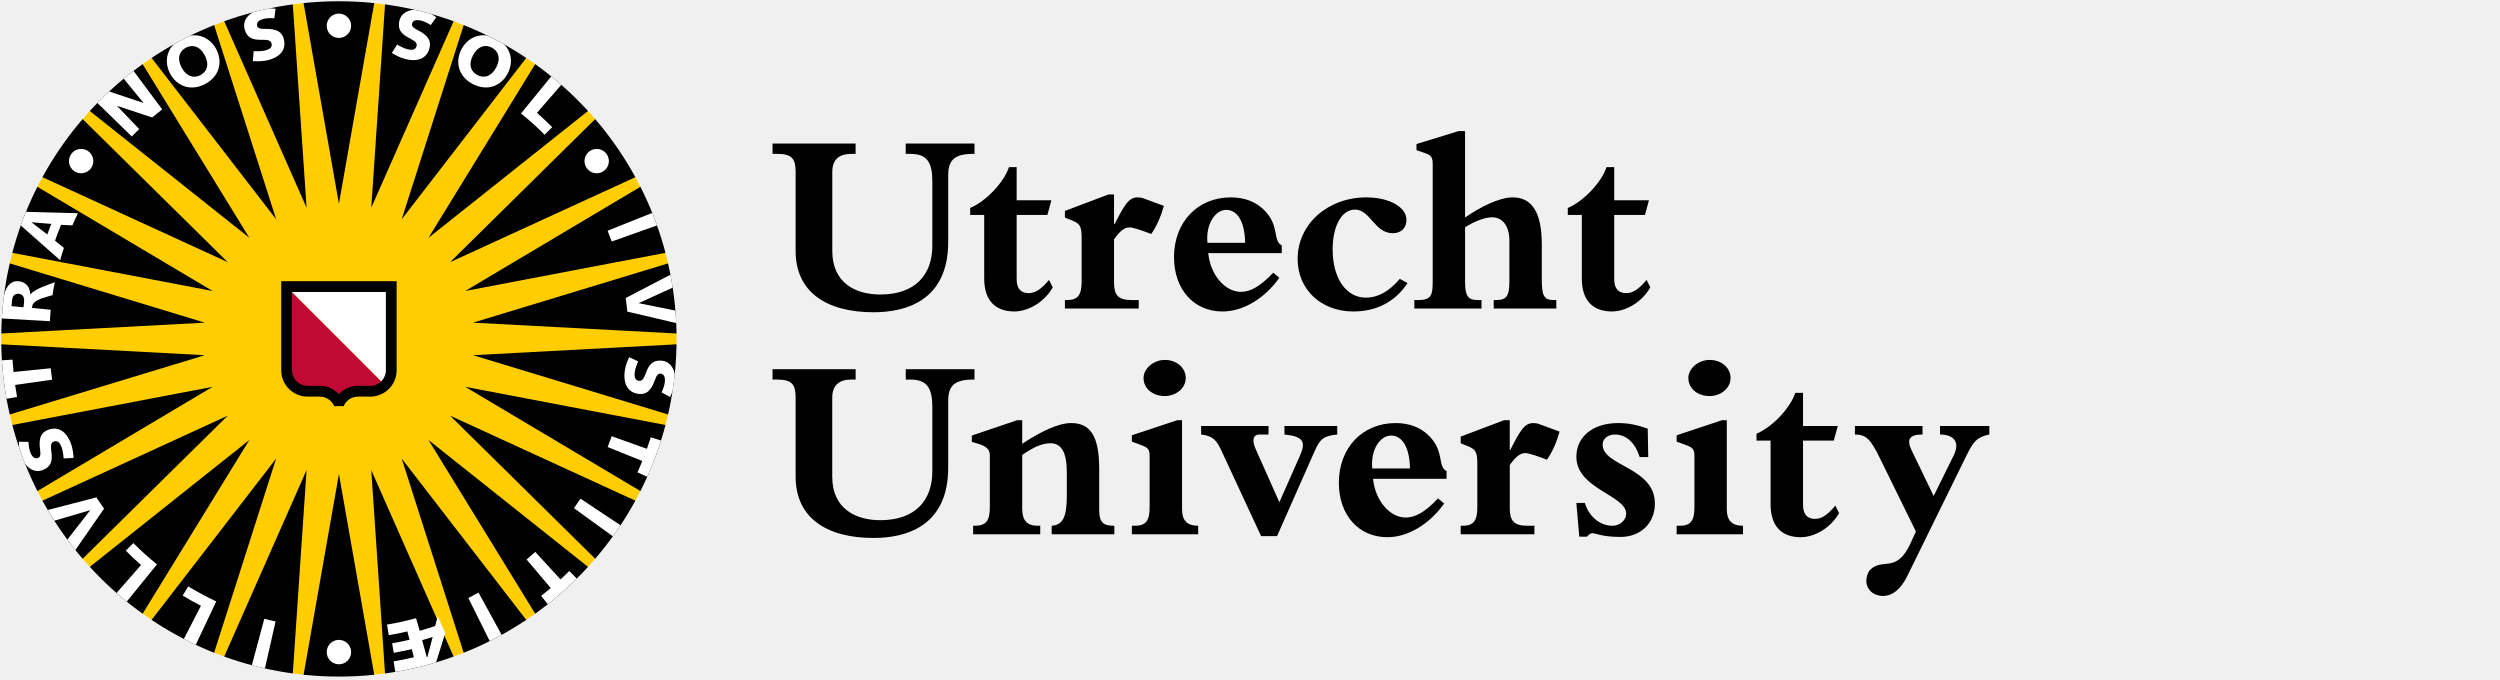
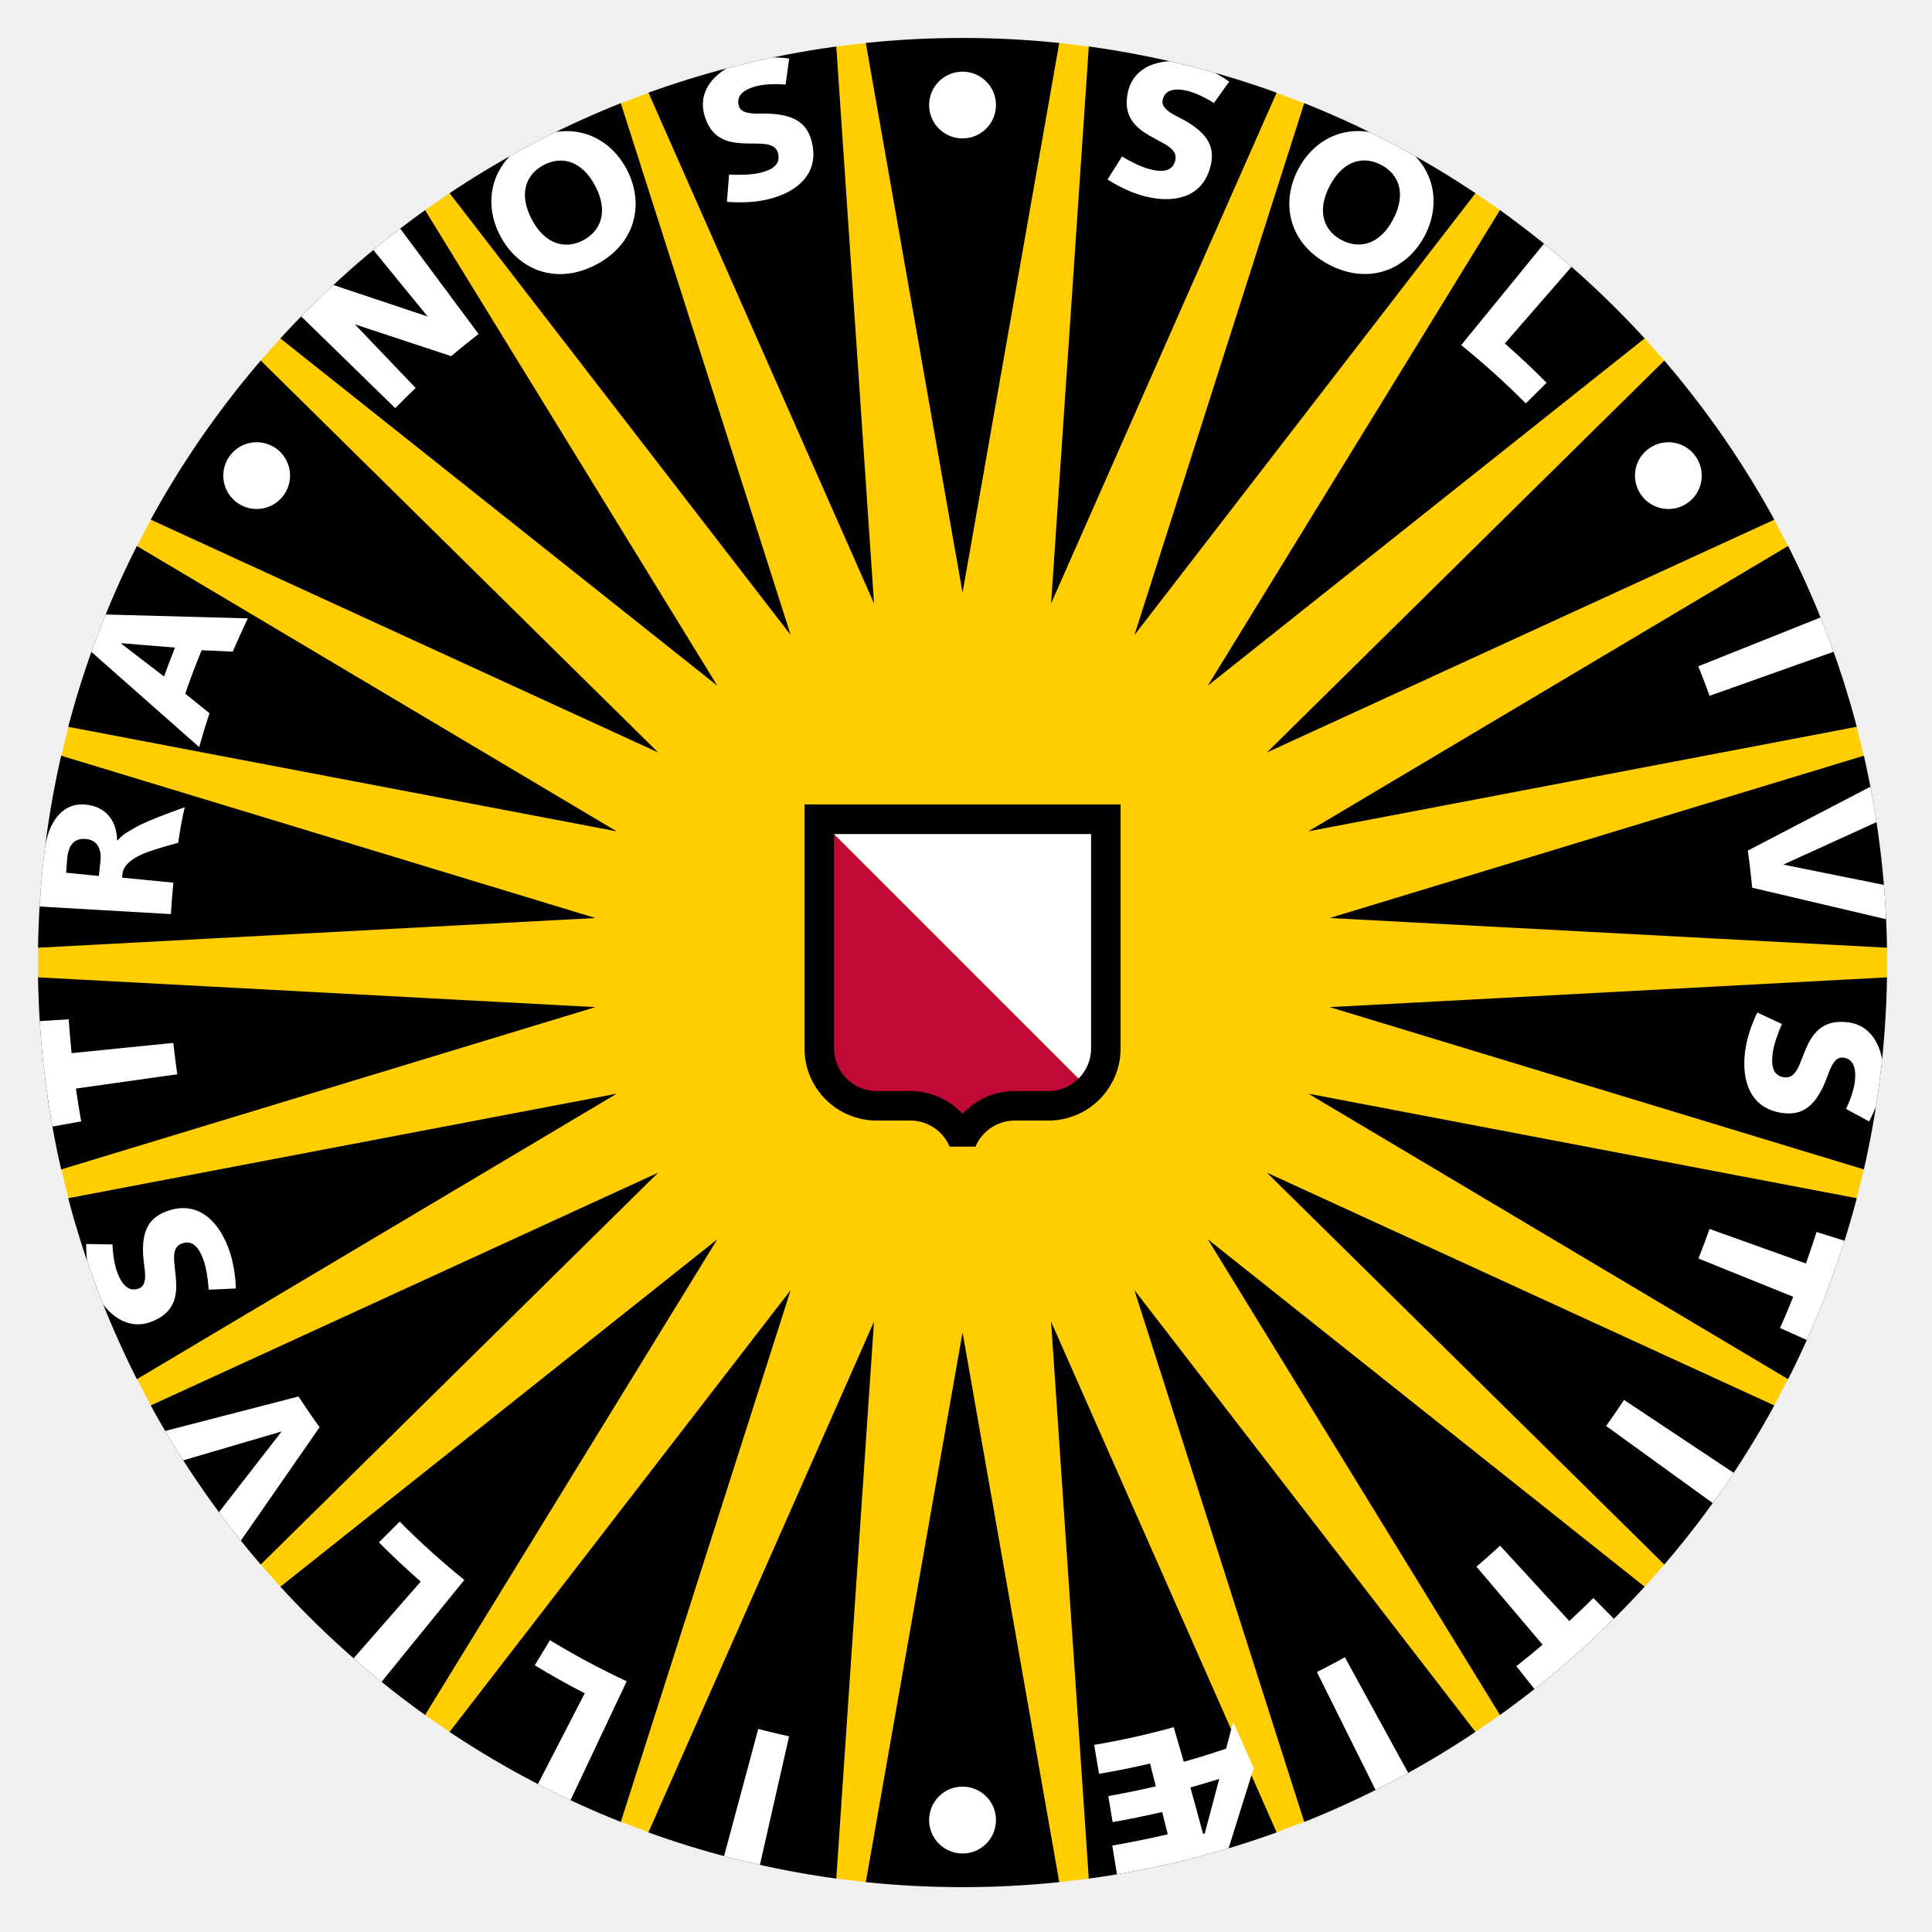
- <svg xmlns="http://www.w3.org/2000/svg" xmlns:xlink="http://www.w3.org/1999/xlink" version="1.1" id="UU_logo" x="0px" y="0px" viewBox="0 0 198.425 53.9" style="enable-background:new 0 0 198.425 53.9;" xml:space="preserve">
+ <svg xmlns="http://www.w3.org/2000/svg" xmlns:xlink="http://www.w3.org/1999/xlink" version="1.1" id="UU_logo" x="0px" y="0px" viewBox="-1 -1 56 56" style="enable-background:new 0 0 198.425 53.9;" xml:space="preserve">
  <style type="text/css"> .st0{fill:#FFCD00;} .st1{clip-path:url(#SVGID_00000108307723222024620100000014075953958951584690_);} .st2{clip-path:url(#SVGID_00000002377935688678160260000002564944146902727869_);fill:#FFFFFF;} .st3{fill:#C00A35;} .st4{fill:#FFFFFF;} </style>
  <g>
    <g>
      <polygon class="st0" points="22.727,1.001 23.236,0.349 24.098,0.244 24.748,0.756 29.047,0.756 29.699,0.244 30.558,0.349 31.069,1 35.244,2.03 35.998,1.689 36.808,1.997 37.147,2.752 40.95,4.746 41.763,4.598 42.476,5.088 42.625,5.905 45.845,8.754 46.669,8.806 47.242,9.453 47.193,10.279 49.632,13.813 50.422,14.059 50.827,14.827 50.581,15.616 52.105,19.637 52.815,20.065 53.021,20.906 52.594,21.613 53.11,25.881 53.695,26.466 53.695,27.335 53.11,27.918 52.594,32.182 53.023,32.889 52.817,33.733 52.107,34.158 50.583,38.179 50.828,38.968 50.424,39.738 49.636,39.983 47.193,43.52 47.242,44.348 46.669,44.995 45.845,45.044 42.629,47.893 42.48,48.707 41.768,49.2 40.954,49.049 37.146,51.047 36.808,51.803 35.998,52.11 35.243,51.77 31.073,52.8 30.563,53.451 29.702,53.554 29.052,53.043 24.752,53.043 24.102,53.554 23.241,53.451 22.731,52.8 18.556,51.77 17.802,52.11 16.992,51.803 16.652,51.047 12.85,49.053 12.036,49.203 11.322,48.709 11.174,47.895 7.955,45.044 7.13,44.995 6.555,44.348 6.604,43.52 4.165,39.989 3.374,39.742 2.972,38.974 3.218,38.183 1.693,34.162 0.985,33.737 0.777,32.893 1.205,32.188 0.687,27.918 0.102,27.335 0.102,26.466 0.687,25.881 1.204,21.619 0.776,20.91 0.984,20.069 1.691,19.641 3.216,15.62 2.97,14.831 3.372,14.063 4.162,13.816 6.605,10.279 6.555,9.453 7.13,8.806 7.955,8.754 11.17,5.907 11.318,5.092 12.032,4.6 12.845,4.75 16.653,2.752 16.992,1.997 17.802,1.689 18.556,2.03 " />
      <g>
        <g>
          <g>
            <g>
              <defs>
                <path id="SVGID_1_" d="M26.9,53.7c14.801,0,26.799-11.999,26.799-26.8c0-14.799-11.998-26.8-26.799-26.8 c-14.802,0-26.801,12.001-26.801,26.8C0.099,41.701,12.098,53.7,26.9,53.7z" />
              </defs>
              <clipPath id="SVGID_00000031904231140412490730000007188009826204696227_">
                <use xlink:href="#SVGID_1_" style="overflow:visible;" />
              </clipPath>
              <path style="clip-path:url(#SVGID_00000031904231140412490730000007188009826204696227_);" d="M29.742,0.023L26.9,16.18 L24.057,0.023 M30.575,0.123l-1.108,16.367L36.093,1.484 M36.872,1.779l-4.99,15.629L41.906,4.421 M42.595,4.898l-8.586,13.977L46.848,8.668 M47.402,9.292l-11.68,11.519l14.91-6.841 M51.02,14.712l-14.096,8.384 l16.112-3.071 M53.238,20.84l-15.696,4.769l16.38,0.873 M53.922,27.317L37.543,28.192l15.696,4.769 M53.036,33.772L36.924,30.701L51.02,39.089 M50.632,39.831l-14.91-6.841l11.68,11.517 M46.848,45.133 L34.009,34.922l8.586,13.979 M41.906,49.379l-10.025-12.986l4.99,15.627 M29.742,53.775L26.9,37.62 l-2.843,16.156 M23.225,53.676l1.108-16.368l-6.627,15.005 M16.927,52.02l4.991-15.627l-10.025,12.986 M11.203,48.901l8.588-13.979L6.949,45.133 M6.397,44.507l11.681-11.517L3.167,39.831 M2.778,39.089 l14.098-8.388L0.761,33.772 M0.561,32.961l15.697-4.769l-16.382-0.875 M-0.124,26.482l16.382-0.873 L0.561,20.84 M0.761,20.026l16.114,3.071l-14.098-8.384 M3.167,13.97l14.911,6.841L6.397,9.292 M6.949,8.668 L19.791,18.875l-8.588-13.977 M11.894,4.421l10.025,12.986L16.927,1.779 M17.707,1.484l6.627,15.007 L23.225,0.123 M36.093,52.314l-6.627-15.005l1.108,16.368" />
            </g>
          </g>
        </g>
        <g>
          <g>
            <g>
              <defs>
                <path id="SVGID_00000160185171903131496560000016286372142814694796_" d="M26.9,53.7 c14.801,0,26.799-11.999,26.799-26.8c0-14.799-11.998-26.8-26.799-26.8 c-14.802,0-26.801,12.001-26.801,26.8C0.099,41.701,12.098,53.7,26.9,53.7z" />
              </defs>
              <clipPath id="SVGID_00000041285639816937556550000004638760959249160630_">
                <use xlink:href="#SVGID_00000160185171903131496560000016286372142814694796_" style="overflow:visible;" />
              </clipPath>
              <path style="clip-path:url(#SVGID_00000041285639816937556550000004638760959249160630_);fill:#FFFFFF;" d="M44.648,6.622 l-2.03,2.334c0.417,0.367,0.822,0.746,1.211,1.139l-0.603,0.599c-0.593-0.599-1.217-1.16-1.872-1.691 l2.494-3.057 M51.909,16.842l-3.684,1.471c0.115,0.28,0.228,0.575,0.328,0.855l3.731-1.325 M53.758,24.68 l-3.051-0.616l-0.002-0.01l2.824-1.286l-0.179-1.036l-3.689,1.924c0.053,0.36,0.092,0.715,0.127,1.075 l4.03,0.948 M52.6,35.006l-0.946-0.297c-0.096,0.305-0.201,0.61-0.308,0.913l-2.794-1.001 c-0.099,0.28-0.209,0.577-0.322,0.857l2.747,1.11c-0.12,0.305-0.25,0.61-0.383,0.906l0.912,0.406 M49.375,41.773l-3.302-2.196c-0.164,0.249-0.344,0.513-0.518,0.756l3.208,2.32 M45.883,46.027l-0.7-0.708 c-0.225,0.227-0.458,0.449-0.696,0.667l-2.006-2.184c-0.22,0.202-0.455,0.414-0.685,0.608l1.917,2.262 c-0.25,0.214-0.504,0.42-0.761,0.624l0.618,0.777 M39.887,50.516l-1.906-3.481 c-0.262,0.148-0.541,0.293-0.81,0.43l1.768,3.553 M31.4,53.476l-0.16-0.983 c0.517-0.087,1.032-0.191,1.608-0.325l-0.162-0.645c-0.522,0.118-0.971,0.212-1.436,0.291l-0.125-0.754 c0.441-0.078,0.88-0.167,1.377-0.282l-0.167-0.661c-0.529,0.124-1.003,0.218-1.479,0.297l-0.14-0.838 c0.775-0.13,1.545-0.301,2.304-0.513l0.292,1.003c0.413-0.115,0.822-0.243,1.229-0.381l0.201-0.773 l0.596,1.339l-0.78,2.492 M33.92,52.143l0.42-1.58c-0.275,0.086-0.57,0.173-0.835,0.247l0.367,1.345 L33.92,52.143z M20.993,53.2l0.879-3.871c-0.294-0.066-0.603-0.138-0.893-0.216l-1.03,3.829 M15.474,51.313 l1.691-3.58c-0.763-0.358-1.505-0.754-2.224-1.191l-0.441,0.727c0.473,0.288,0.956,0.558,1.449,0.812 l-1.427,2.765 M9.967,47.863l2.492-3.067c-0.654-0.529-1.28-1.092-1.874-1.691L9.983,43.706 c0.391,0.395,0.795,0.771,1.212,1.137l-2.035,2.326 M4.164,41.372l2.984-0.876l0.006,0.008l-1.902,2.449 l0.644,0.828l2.367-3.413c-0.211-0.291-0.415-0.589-0.612-0.89L3.642,40.515 M0.373,31.68l0.98-0.177 c-0.057-0.315-0.108-0.633-0.153-0.95l2.938-0.414c-0.042-0.295-0.083-0.612-0.114-0.91l-2.949,0.297 c-0.034-0.329-0.062-0.657-0.083-0.981l-0.985,0.062 M-0.041,25.265l3.994,0.231 c0.018-0.305,0.043-0.608,0.073-0.911l-1.486-0.146c0.003-0.033,0.006-0.095,0.017-0.148 c0.049-0.264,0.372-0.468,0.717-0.593c0.283-0.105,0.892-0.27,0.892-0.27 c0.05-0.344,0.102-0.676,0.189-1.028c0,0-1.045,0.361-1.421,0.579c-0.24,0.136-0.373,0.204-0.522,0.379 l-0.018-0.004c-0.012-0.61-0.373-0.995-0.942-1.034c-0.694-0.05-1.069,0.577-1.162,1.341l-0.172-0.014 M1.507,23.32c0.385,0.043,0.433,0.406,0.405,0.643c-0.016,0.138-0.034,0.295-0.046,0.428l-0.95-0.095 c0.017-0.157,0.019-0.301,0.035-0.445C0.995,23.452,1.193,23.283,1.507,23.32z M1.53,17.791l3.243,2.863 c0.093-0.331,0.192-0.657,0.3-0.98l-0.704-0.568c0.147-0.426,0.306-0.845,0.476-1.259l0.901,0.041 c0.139-0.323,0.285-0.647,0.438-0.964l-4.281-0.117 M2.517,17.643l1.555,0.128 c-0.111,0.28-0.217,0.556-0.317,0.838l-1.242-0.954L2.517,17.643z M7.624,8.068l2.833,2.762 c0.194-0.2,0.391-0.393,0.591-0.585L9.285,8.4l2.792,0.923c0.26-0.22,0.525-0.433,0.795-0.641 l-2.36-3.176L9.724,6.126l1.671,2.048L8.502,7.207 M31.102,4.202c0.337,0.214,0.72,0.4,1.108,0.494 c0.829,0.204,1.654,0.033,1.88-0.887c0.127-0.524-0.037-0.969-0.939-1.418 c-0.409-0.197-0.485-0.353-0.449-0.504c0.057-0.238,0.271-0.362,0.735-0.249 c0.198,0.049,0.523,0.197,0.749,0.349l0.443-0.621c-0.346-0.24-0.711-0.43-1.126-0.533 c-0.706-0.173-1.604,0.002-1.802,0.804c-0.176,0.722,0.21,1.056,0.616,1.293 c0.404,0.237,0.833,0.375,0.749,0.72c-0.086,0.351-0.419,0.332-0.721,0.259 c-0.265-0.064-0.613-0.246-0.823-0.373L31.102,4.202z M36.628,3.907c-0.518,0.989-0.266,2.155,0.893,2.763 c1.154,0.604,2.257,0.152,2.776-0.838c0.517-0.987,0.265-2.153-0.889-2.759 C38.25,2.467,37.146,2.92,36.628,3.907z M37.543,4.386c0.392-0.747,0.984-0.874,1.489-0.608 c0.511,0.268,0.742,0.828,0.351,1.577c-0.391,0.744-0.985,0.873-1.495,0.604 C37.381,5.695,37.151,5.133,37.543,4.386z M49.937,28.348c-0.173,0.357-0.31,0.76-0.358,1.156 c-0.101,0.847,0.168,1.646,1.109,1.759c0.533,0.064,0.955-0.153,1.293-1.1 c0.148-0.433,0.293-0.527,0.448-0.507c0.24,0.027,0.391,0.226,0.334,0.698 c-0.023,0.206-0.132,0.546-0.257,0.787l0.672,0.365c0.194-0.375,0.342-0.756,0.393-1.184 c0.087-0.721-0.194-1.594-1.013-1.691c-0.741-0.089-1.024,0.336-1.212,0.764 c-0.185,0.431-0.271,0.875-0.624,0.832c-0.359-0.043-0.379-0.375-0.342-0.684 c0.032-0.27,0.169-0.637,0.27-0.861L49.937,28.348z M5.838,36.347c-0.016-0.398-0.081-0.818-0.224-1.191 c-0.306-0.799-0.912-1.378-1.799-1.04c-0.503,0.192-0.776,0.579-0.633,1.576 c0.07,0.451-0.015,0.601-0.159,0.655c-0.228,0.089-0.453-0.015-0.622-0.461 c-0.074-0.194-0.136-0.544-0.139-0.814L1.498,35.058c0.001,0.424,0.049,0.832,0.202,1.232 c0.259,0.676,0.914,1.318,1.686,1.022c0.694-0.264,0.75-0.771,0.714-1.24 c-0.035-0.466-0.165-0.9,0.167-1.026c0.336-0.128,0.51,0.155,0.621,0.447 c0.097,0.253,0.146,0.645,0.161,0.89L5.838,36.347z M13.499,5.835c0.518,0.989,1.621,1.442,2.78,0.836 c1.155-0.608,1.406-1.772,0.888-2.761c-0.519-0.987-1.622-1.442-2.776-0.835 C13.232,3.682,12.98,4.848,13.499,5.835z M14.412,5.357c-0.392-0.747-0.159-1.308,0.346-1.573 c0.51-0.27,1.102-0.141,1.495,0.605c0.392,0.747,0.161,1.306-0.35,1.577 C15.396,6.229,14.803,6.101,14.412,5.357z M20.07,4.849c0.396,0.033,0.822,0.019,1.21-0.076 c0.829-0.207,1.479-0.741,1.25-1.661c-0.13-0.523-0.483-0.841-1.489-0.819 c-0.453,0.014-0.594-0.088-0.631-0.239c-0.059-0.237,0.072-0.447,0.536-0.562 c0.199-0.049,0.553-0.069,0.825-0.039l0.103-0.757c-0.419-0.051-0.83-0.051-1.245,0.051 c-0.704,0.177-1.421,0.748-1.221,1.55c0.179,0.721,0.677,0.838,1.146,0.859 c0.468,0.02,0.912-0.056,0.999,0.288c0.086,0.352-0.217,0.489-0.519,0.565 c-0.264,0.065-0.658,0.065-0.902,0.052L20.07,4.849z M26.9,3.012c0.535,0,0.969-0.433,0.969-0.968 c0-0.534-0.434-0.967-0.969-0.967c-0.536,0-0.969,0.433-0.969,0.967C25.931,2.579,26.364,3.012,26.9,3.012z M46.562,13.335c0.302,0.441,0.908,0.552,1.347,0.247c0.44-0.303,0.549-0.906,0.246-1.345 c-0.302-0.441-0.905-0.55-1.345-0.247C46.368,12.293,46.258,12.895,46.562,13.335z M25.931,51.756 c0,0.536,0.433,0.968,0.969,0.968c0.535,0,0.969-0.431,0.969-0.968S27.435,50.786,26.9,50.786 C26.364,50.786,25.931,51.22,25.931,51.756z M7.236,13.335c0.304-0.439,0.194-1.042-0.246-1.345 c-0.44-0.303-1.043-0.194-1.347,0.247c-0.303,0.439-0.193,1.042,0.247,1.345 C6.33,13.886,6.933,13.776,7.236,13.335z" />
            </g>
          </g>
        </g>
      </g>
      <g>
        <path class="st3" d="M30.575,30.573c-0.302,0.309-0.722,0.499-1.187,0.499H28.413c-0.546,0-1.031,0.264-1.334,0.672 h-0.359c-0.302-0.408-0.788-0.672-1.334-0.672h-0.975c-0.917,0-1.66-0.742-1.66-1.66v-6.662" />
        <path class="st4" d="M22.752,22.75h8.296v6.662c0,0.455-0.18,0.861-0.473,1.16" />
        <path d="M31.481,29.391c0,1.154-0.938,2.089-2.093,2.089H28.413c-0.512,0-0.951,0.313-1.139,0.756h-0.748 c-0.187-0.443-0.626-0.756-1.139-0.756h-0.975c-1.156,0-2.093-0.935-2.093-2.089V22.317h9.162 C31.481,22.317,31.481,29.391,31.481,29.391z M30.626,23.176h-7.451v6.215c0,0.678,0.554,1.234,1.237,1.234h0.975 c0.595,0,1.12,0.249,1.5,0.645h0.026c0.381-0.397,0.907-0.645,1.5-0.645h0.976 c0.684,0,1.237-0.556,1.237-1.234V23.176H30.626z" />
      </g>
    </g>
    <g>
      <path d="M71.886,11.393h5.46v0.82h-0.15c-1.683,0-1.938,0.736-1.938,1.749v5.242 c0,4.698-3.41,5.58-5.916,5.58c-3.793,0-6.193-1.639-6.193-4.862v-6.276c0-1.055-0.293-1.433-1.474-1.433 h-0.359v-0.82h6.593v0.82h-0.354c-0.89,0-1.496,0.399-1.496,1.433v6.276c0,2.569,1.891,3.454,3.807,3.454 c2.762,0,4.133-1.556,4.133-3.875v-5.117c0-1.495-0.423-2.17-1.73-2.17h-0.382L71.886,11.393L71.886,11.393z M80.692,22.155c0,0.78,0.354,1.112,0.967,1.112c0.504,0,0.989-0.314,1.6-1.051l0.296,0.589 c-0.632,1.136-1.897,1.916-3.056,1.916c-1.429,0-2.383-0.803-2.383-2.612v-5.052h-1.113v-0.552 c1.263-0.524,2.7-2.063,3.077-3.24h0.612v2.632h2.755l-0.314,1.16h-2.441 C80.692,17.059,80.692,22.155,80.692,22.155z M90.38,24.49h-5.858v-0.673h0.148c0.865,0,1.179-0.378,1.179-1.472 v-3.434c0-0.947-0.125-1.161-0.756-1.412l-0.571-0.234v-0.524l3.454-1.306h0.445v2.357h0.042 c0.778-1.516,1.116-2.126,1.833-2.126c0.144,0,0.316,0.022,0.419,0.062l1.663,0.613 c-0.252,0.886-0.588,1.639-1.005,2.231c-0.658-0.254-1.436-0.526-1.713-0.526c-0.42,0-0.774,0.296-1.239,0.947v3.413 c0,1.013,0.316,1.411,1.412,1.411h0.547V24.49z M101.54,22.048c-1.175,1.66-2.883,2.674-4.506,2.674 c-2.296,0-3.853-1.768-3.853-4.317c0-2.78,1.878-4.739,4.505-4.739c1.12,0,2.005,0.359,2.655,1.012 c1.243,1.241,0.655,2.421,1.392,2.801v0.61h-5.835c0.168,1.749,1.346,3.074,2.591,3.074 c0.777,0,1.536-0.44,2.571-1.518L101.54,22.048z M98.826,19.27c-0.021-1.623-0.59-2.612-1.498-2.612 c-0.862,0-1.638,1.112-1.494,2.612H98.826z M111.714,22.469c-0.969,1.473-2.446,2.253-4.296,2.253 c-2.569,0-4.425-1.75-4.425-4.171c0-2.758,2.383-4.884,5.454-4.884c1.812,0,3.183,0.758,3.183,1.79 c0,0.63-0.42,1.054-1.077,1.054c-1.47,0-1.784-1.876-3.007-1.876c-1.054,0-1.774,1.284-1.774,3.178 c0,2.276,1.078,3.813,2.635,3.813c0.95,0,1.832-0.482,2.696-1.495L111.714,22.469z M116.282,22.365 c0,1.325,0.36,1.452,1.096,1.452h0.21v0.673h-5.332v-0.673h0.301c1.075,0,1.157-0.422,1.157-1.539v-9.203 c0-0.608-0.107-0.757-0.675-0.947l-0.611-0.21v-0.486l3.35-1.031h0.504v6.864c1.181-0.82,2.694-1.599,3.79-1.599 c1.543,0,2.3,1.24,2.3,3.726v2.783c0,1.244,0.144,1.642,0.947,1.642h0.207v0.673h-4.97v-0.673h0.17 c0.884,0,1.075-0.34,1.075-1.539v-3.179c0-1.135-0.527-1.853-1.368-1.853c-0.572,0-1.412,0.314-2.15,0.799v4.319 H116.282z M128.121,22.155c0,0.78,0.358,1.112,0.967,1.112c0.506,0,0.988-0.314,1.602-1.051l0.295,0.589 c-0.633,1.136-1.897,1.916-3.056,1.916c-1.432,0-2.38-0.803-2.38-2.612v-5.052h-1.114v-0.552 c1.264-0.524,2.696-2.063,3.072-3.24h0.614v2.632h2.754l-0.31,1.16h-2.444L128.121,22.155L128.121,22.155z" />
      <path d="M71.89,29.305h5.455v0.821h-0.149c-1.682,0-1.938,0.737-1.938,1.75v5.244c0,4.696-3.41,5.578-5.917,5.578 c-3.793,0-6.192-1.639-6.192-4.862v-6.278c0-1.051-0.293-1.432-1.474-1.432h-0.359V29.305h6.596v0.821h-0.359 c-0.886,0-1.498,0.4-1.498,1.432v6.278c0,2.57,1.899,3.452,3.813,3.452c2.763,0,4.131-1.558,4.131-3.876 v-5.115c0-1.494-0.424-2.17-1.73-2.17h-0.378C71.89,30.126,71.89,29.305,71.89,29.305z M87.244,40.49 c0,1.03,0.375,1.24,1.201,1.24v0.676h-4.973v-0.676c0.864-0.061,1.202-0.653,1.202-2.38v-1.832 c0-1.685-0.465-2.338-1.305-2.338c-0.654,0-1.349,0.316-2.236,0.927v4.276c0,0.947,0.403,1.346,1.242,1.346h0.189 v0.676H77.238v-0.676h0.125c0.887,0,1.201-0.378,1.201-1.473v-4.107c0-0.464-0.252-0.737-0.991-0.947 l-0.439-0.127V34.57l3.599-1.22h0.4v1.871c1.536-1.009,2.885-1.643,3.896-1.643 c1.54,0,2.215,1.098,2.215,3.622L87.244,40.49L87.244,40.49z M95.1,42.406H89.836v-0.676h0.232 c0.864,0,1.178-0.378,1.178-1.473V36.216c0-0.55-0.127-0.699-0.716-0.908l-0.694-0.255v-0.504l3.6-1.199h0.383 v7.055c0,0.863,0.352,1.324,1.281,1.324v0.676H95.1z M94.111,30.001c0,0.843-0.803,1.433-1.663,1.433 c-0.971,0-1.684-0.612-1.684-1.433c0-0.758,0.799-1.433,1.684-1.433C93.411,28.568,94.111,29.201,94.111,30.001z M95.333,33.813h5.349v0.675h-0.736c-0.446,0-0.63,0.398-0.273,1.178l1.871,4.194l1.642-3.71 c0.486-1.097,0.235-1.517-1.239-1.662v-0.675h4.189v0.675c-1.096,0.104-1.367,0.378-1.768,1.261l-3.009,6.804 h-1.264l-3.138-6.759c-0.398-0.865-0.699-1.202-1.623-1.306V33.813z M114.624,39.964 c-1.181,1.66-2.884,2.673-4.505,2.673c-2.301,0-3.854-1.771-3.854-4.316c0-2.782,1.872-4.742,4.505-4.742 c1.119,0,1.997,0.359,2.651,1.013c1.248,1.241,0.655,2.421,1.392,2.803v0.608h-5.835 c0.17,1.75,1.347,3.074,2.59,3.074c0.779,0,1.537-0.439,2.57-1.517L114.624,39.964z M111.908,37.182 c-0.019-1.62-0.59-2.612-1.496-2.612c-0.864,0-1.643,1.117-1.495,2.612H111.908z M121.785,42.406h-5.851v-0.676 h0.146c0.862,0,1.176-0.378,1.176-1.473V36.823c0-0.947-0.126-1.157-0.758-1.41l-0.564-0.233v-0.527l3.45-1.303 h0.445v2.357h0.045c0.775-1.516,1.111-2.128,1.829-2.128c0.15,0,0.317,0.023,0.42,0.065l1.662,0.612 c-0.249,0.883-0.587,1.641-1.007,2.23c-0.655-0.252-1.434-0.524-1.708-0.524c-0.42,0-0.779,0.292-1.24,0.947 v3.409c0,1.013,0.316,1.412,1.412,1.412h0.545C121.785,41.73,121.785,42.406,121.785,42.406z M125.116,39.92h0.674 c0.359,1.18,1.286,1.81,2.189,1.81c0.591,0,1.092-0.443,1.092-0.967c0-1.454-3.955-1.958-3.955-4.509 c0-1.601,1.328-2.675,3.302-2.675c0.803,0,1.479,0.127,2.362,0.444l0.041,2.253h-0.677 c-0.377-1.158-1.073-1.788-1.977-1.788c-0.547,0-0.967,0.337-0.967,0.798c0,1.727,4.148,1.791,4.148,4.678 c0,1.556-1.116,2.652-2.737,2.652c-1.457,0-1.939-0.296-2.234-0.296c-0.125,0-0.249,0.086-0.42,0.275h-0.61 L125.116,39.92z M138.343,42.406h-5.268v-0.676h0.235c0.861,0,1.178-0.378,1.178-1.473V36.216 c0-0.55-0.121-0.699-0.714-0.908l-0.699-0.255v-0.504l3.603-1.199h0.378v7.055c0,0.863,0.359,1.324,1.287,1.324 v0.676H138.343z M137.352,30.001c0,0.843-0.798,1.433-1.665,1.433c-0.967,0-1.683-0.612-1.683-1.433 c0-0.758,0.799-1.433,1.683-1.433C136.656,28.568,137.352,29.201,137.352,30.001z M143.107,40.07 c0,0.779,0.354,1.113,0.966,1.113c0.504,0,0.984-0.317,1.6-1.053l0.294,0.593 c-0.631,1.134-1.894,1.914-3.056,1.914c-1.429,0-2.38-0.803-2.38-2.609v-5.057h-1.115v-0.548 c1.264-0.526,2.697-2.063,3.075-3.242h0.616v2.632h2.756l-0.317,1.157h-2.439V40.07z M152.066,42.185l-0.421,0.926 c-1.115,2.441-2.23,1.137-3.199,2.105c-0.189,0.189-0.316,0.546-0.316,0.884c0,0.695,0.568,1.2,1.325,1.2 c0.737,0,1.389-0.505,1.916-1.558l4.713-9.595c0.59-1.198,0.863-1.452,1.81-1.661v-0.674h-3.913v0.674 c1.262,0.021,1.536,0.736,1.093,1.641l-1.599,3.24l-1.747-3.619c-0.399-0.842-0.232-1.262,0.863-1.262v-0.674 h-5.366v0.674c0.905,0,1.263,0.399,1.999,1.914L152.066,42.185z" />
    </g>
  </g>
</svg>
